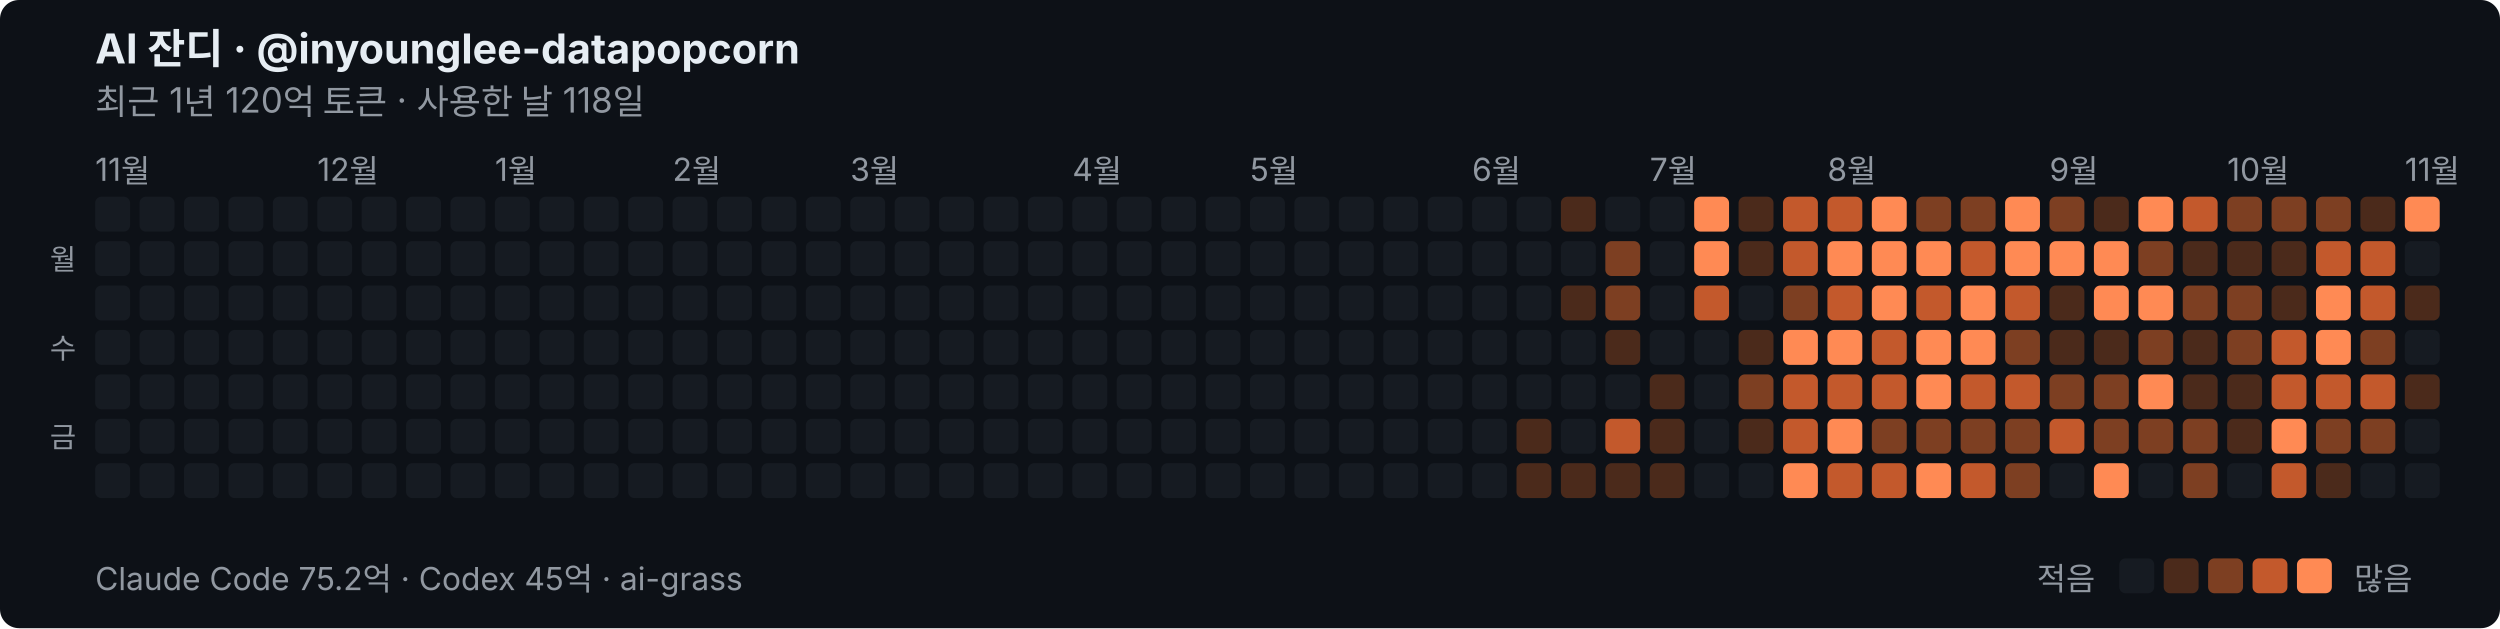
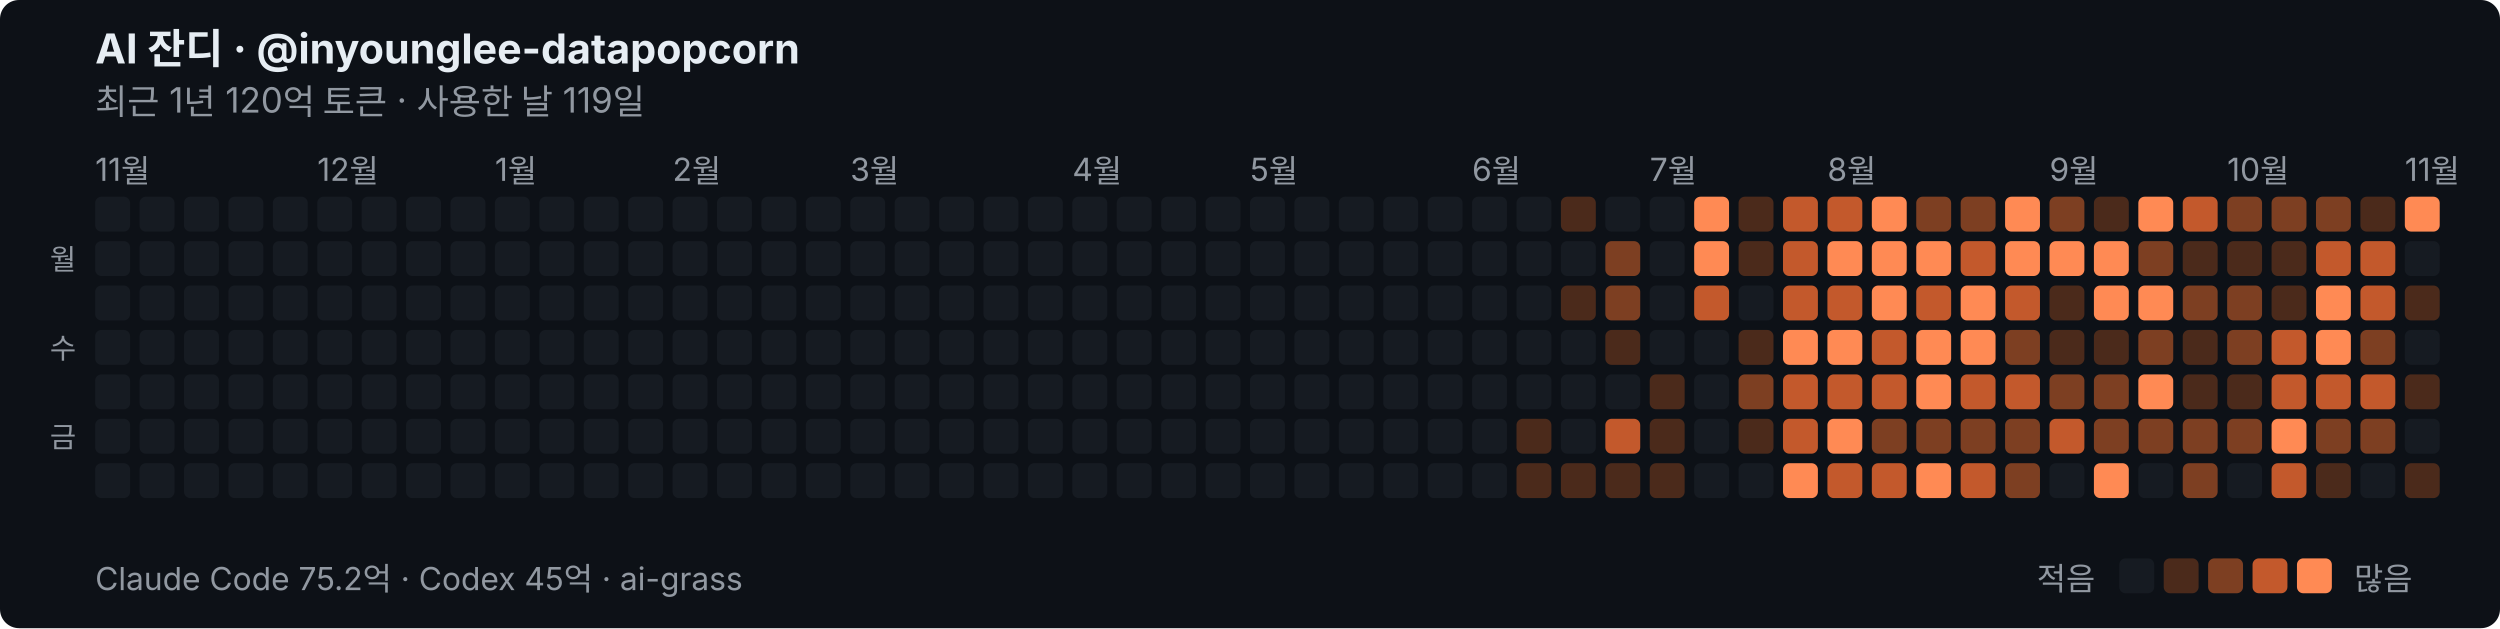
- <svg xmlns="http://www.w3.org/2000/svg" width="788" height="198" viewBox="0 0 788 198" role="img" aria-label="AI 잔디 · @inyounglee-datapopcorn 최근 1년 120억 토큰 · 사용한 날 118일">
+ <svg xmlns="http://www.w3.org/2000/svg" width="788" height="198" viewBox="0 0 788 198" role="img" aria-label="AI 잔디 · @inyounglee-datapopcorn 최근 1년 120억 토큰 · 사용한 날 119일">
  <rect width="788" height="198" rx="6" fill="#0d1117" />
  <g font-family="-apple-system,BlinkMacSystemFont,'Segoe UI','Apple SD Gothic Neo','Malgun Gothic',sans-serif">
    <text x="30" y="20" font-size="13" font-weight="700" fill="#e6edf3">AI 잔디 · @inyounglee-datapopcorn</text>
-     <text x="30" y="36" font-size="11" fill="#9198a1">최근 1년 120억 토큰 · 사용한 날 118일</text>
+     <text x="30" y="36" font-size="11" fill="#9198a1">최근 1년 120억 토큰 · 사용한 날 119일</text>
    <text x="30" y="57" font-size="10" fill="#9198a1">11월</text>
    <text x="100" y="57" font-size="10" fill="#9198a1">12월</text>
    <text x="156" y="57" font-size="10" fill="#9198a1">1월</text>
    <text x="212" y="57" font-size="10" fill="#9198a1">2월</text>
    <text x="268" y="57" font-size="10" fill="#9198a1">3월</text>
    <text x="338" y="57" font-size="10" fill="#9198a1">4월</text>
    <text x="394" y="57" font-size="10" fill="#9198a1">5월</text>
    <text x="464" y="57" font-size="10" fill="#9198a1">6월</text>
    <text x="520" y="57" font-size="10" fill="#9198a1">7월</text>
    <text x="576" y="57" font-size="10" fill="#9198a1">8월</text>
    <text x="646" y="57" font-size="10" fill="#9198a1">9월</text>
    <text x="702" y="57" font-size="10" fill="#9198a1">10월</text>
    <text x="758" y="57" font-size="10" fill="#9198a1">11월</text>
    <text x="24" y="85" font-size="9" text-anchor="end" fill="#9198a1">월</text>
    <text x="24" y="113" font-size="9" text-anchor="end" fill="#9198a1">수</text>
    <text x="24" y="141" font-size="9" text-anchor="end" fill="#9198a1">금</text>
    <rect x="30" y="62" width="11" height="11" rx="2" fill="#161b22" />
    <rect x="30" y="76" width="11" height="11" rx="2" fill="#161b22" />
    <rect x="30" y="90" width="11" height="11" rx="2" fill="#161b22" />
    <rect x="30" y="104" width="11" height="11" rx="2" fill="#161b22" />
    <rect x="30" y="118" width="11" height="11" rx="2" fill="#161b22" />
    <rect x="30" y="132" width="11" height="11" rx="2" fill="#161b22" />
    <rect x="30" y="146" width="11" height="11" rx="2" fill="#161b22" />
    <rect x="44" y="62" width="11" height="11" rx="2" fill="#161b22" />
    <rect x="44" y="76" width="11" height="11" rx="2" fill="#161b22" />
    <rect x="44" y="90" width="11" height="11" rx="2" fill="#161b22" />
    <rect x="44" y="104" width="11" height="11" rx="2" fill="#161b22" />
    <rect x="44" y="118" width="11" height="11" rx="2" fill="#161b22" />
    <rect x="44" y="132" width="11" height="11" rx="2" fill="#161b22" />
    <rect x="44" y="146" width="11" height="11" rx="2" fill="#161b22" />
    <rect x="58" y="62" width="11" height="11" rx="2" fill="#161b22" />
    <rect x="58" y="76" width="11" height="11" rx="2" fill="#161b22" />
    <rect x="58" y="90" width="11" height="11" rx="2" fill="#161b22" />
    <rect x="58" y="104" width="11" height="11" rx="2" fill="#161b22" />
    <rect x="58" y="118" width="11" height="11" rx="2" fill="#161b22" />
    <rect x="58" y="132" width="11" height="11" rx="2" fill="#161b22" />
    <rect x="58" y="146" width="11" height="11" rx="2" fill="#161b22" />
    <rect x="72" y="62" width="11" height="11" rx="2" fill="#161b22" />
    <rect x="72" y="76" width="11" height="11" rx="2" fill="#161b22" />
    <rect x="72" y="90" width="11" height="11" rx="2" fill="#161b22" />
    <rect x="72" y="104" width="11" height="11" rx="2" fill="#161b22" />
    <rect x="72" y="118" width="11" height="11" rx="2" fill="#161b22" />
    <rect x="72" y="132" width="11" height="11" rx="2" fill="#161b22" />
    <rect x="72" y="146" width="11" height="11" rx="2" fill="#161b22" />
    <rect x="86" y="62" width="11" height="11" rx="2" fill="#161b22" />
    <rect x="86" y="76" width="11" height="11" rx="2" fill="#161b22" />
    <rect x="86" y="90" width="11" height="11" rx="2" fill="#161b22" />
    <rect x="86" y="104" width="11" height="11" rx="2" fill="#161b22" />
    <rect x="86" y="118" width="11" height="11" rx="2" fill="#161b22" />
    <rect x="86" y="132" width="11" height="11" rx="2" fill="#161b22" />
    <rect x="86" y="146" width="11" height="11" rx="2" fill="#161b22" />
    <rect x="100" y="62" width="11" height="11" rx="2" fill="#161b22" />
    <rect x="100" y="76" width="11" height="11" rx="2" fill="#161b22" />
    <rect x="100" y="90" width="11" height="11" rx="2" fill="#161b22" />
    <rect x="100" y="104" width="11" height="11" rx="2" fill="#161b22" />
    <rect x="100" y="118" width="11" height="11" rx="2" fill="#161b22" />
    <rect x="100" y="132" width="11" height="11" rx="2" fill="#161b22" />
    <rect x="100" y="146" width="11" height="11" rx="2" fill="#161b22" />
    <rect x="114" y="62" width="11" height="11" rx="2" fill="#161b22" />
    <rect x="114" y="76" width="11" height="11" rx="2" fill="#161b22" />
    <rect x="114" y="90" width="11" height="11" rx="2" fill="#161b22" />
    <rect x="114" y="104" width="11" height="11" rx="2" fill="#161b22" />
    <rect x="114" y="118" width="11" height="11" rx="2" fill="#161b22" />
    <rect x="114" y="132" width="11" height="11" rx="2" fill="#161b22" />
    <rect x="114" y="146" width="11" height="11" rx="2" fill="#161b22" />
    <rect x="128" y="62" width="11" height="11" rx="2" fill="#161b22" />
    <rect x="128" y="76" width="11" height="11" rx="2" fill="#161b22" />
    <rect x="128" y="90" width="11" height="11" rx="2" fill="#161b22" />
    <rect x="128" y="104" width="11" height="11" rx="2" fill="#161b22" />
    <rect x="128" y="118" width="11" height="11" rx="2" fill="#161b22" />
    <rect x="128" y="132" width="11" height="11" rx="2" fill="#161b22" />
    <rect x="128" y="146" width="11" height="11" rx="2" fill="#161b22" />
    <rect x="142" y="62" width="11" height="11" rx="2" fill="#161b22" />
    <rect x="142" y="76" width="11" height="11" rx="2" fill="#161b22" />
    <rect x="142" y="90" width="11" height="11" rx="2" fill="#161b22" />
    <rect x="142" y="104" width="11" height="11" rx="2" fill="#161b22" />
    <rect x="142" y="118" width="11" height="11" rx="2" fill="#161b22" />
    <rect x="142" y="132" width="11" height="11" rx="2" fill="#161b22" />
    <rect x="142" y="146" width="11" height="11" rx="2" fill="#161b22" />
    <rect x="156" y="62" width="11" height="11" rx="2" fill="#161b22" />
    <rect x="156" y="76" width="11" height="11" rx="2" fill="#161b22" />
    <rect x="156" y="90" width="11" height="11" rx="2" fill="#161b22" />
    <rect x="156" y="104" width="11" height="11" rx="2" fill="#161b22" />
    <rect x="156" y="118" width="11" height="11" rx="2" fill="#161b22" />
    <rect x="156" y="132" width="11" height="11" rx="2" fill="#161b22" />
    <rect x="156" y="146" width="11" height="11" rx="2" fill="#161b22" />
    <rect x="170" y="62" width="11" height="11" rx="2" fill="#161b22" />
    <rect x="170" y="76" width="11" height="11" rx="2" fill="#161b22" />
    <rect x="170" y="90" width="11" height="11" rx="2" fill="#161b22" />
    <rect x="170" y="104" width="11" height="11" rx="2" fill="#161b22" />
    <rect x="170" y="118" width="11" height="11" rx="2" fill="#161b22" />
    <rect x="170" y="132" width="11" height="11" rx="2" fill="#161b22" />
    <rect x="170" y="146" width="11" height="11" rx="2" fill="#161b22" />
    <rect x="184" y="62" width="11" height="11" rx="2" fill="#161b22" />
    <rect x="184" y="76" width="11" height="11" rx="2" fill="#161b22" />
    <rect x="184" y="90" width="11" height="11" rx="2" fill="#161b22" />
    <rect x="184" y="104" width="11" height="11" rx="2" fill="#161b22" />
    <rect x="184" y="118" width="11" height="11" rx="2" fill="#161b22" />
    <rect x="184" y="132" width="11" height="11" rx="2" fill="#161b22" />
    <rect x="184" y="146" width="11" height="11" rx="2" fill="#161b22" />
    <rect x="198" y="62" width="11" height="11" rx="2" fill="#161b22" />
    <rect x="198" y="76" width="11" height="11" rx="2" fill="#161b22" />
    <rect x="198" y="90" width="11" height="11" rx="2" fill="#161b22" />
    <rect x="198" y="104" width="11" height="11" rx="2" fill="#161b22" />
    <rect x="198" y="118" width="11" height="11" rx="2" fill="#161b22" />
    <rect x="198" y="132" width="11" height="11" rx="2" fill="#161b22" />
    <rect x="198" y="146" width="11" height="11" rx="2" fill="#161b22" />
    <rect x="212" y="62" width="11" height="11" rx="2" fill="#161b22" />
    <rect x="212" y="76" width="11" height="11" rx="2" fill="#161b22" />
    <rect x="212" y="90" width="11" height="11" rx="2" fill="#161b22" />
    <rect x="212" y="104" width="11" height="11" rx="2" fill="#161b22" />
    <rect x="212" y="118" width="11" height="11" rx="2" fill="#161b22" />
    <rect x="212" y="132" width="11" height="11" rx="2" fill="#161b22" />
    <rect x="212" y="146" width="11" height="11" rx="2" fill="#161b22" />
    <rect x="226" y="62" width="11" height="11" rx="2" fill="#161b22" />
    <rect x="226" y="76" width="11" height="11" rx="2" fill="#161b22" />
    <rect x="226" y="90" width="11" height="11" rx="2" fill="#161b22" />
    <rect x="226" y="104" width="11" height="11" rx="2" fill="#161b22" />
    <rect x="226" y="118" width="11" height="11" rx="2" fill="#161b22" />
    <rect x="226" y="132" width="11" height="11" rx="2" fill="#161b22" />
    <rect x="226" y="146" width="11" height="11" rx="2" fill="#161b22" />
    <rect x="240" y="62" width="11" height="11" rx="2" fill="#161b22" />
    <rect x="240" y="76" width="11" height="11" rx="2" fill="#161b22" />
    <rect x="240" y="90" width="11" height="11" rx="2" fill="#161b22" />
    <rect x="240" y="104" width="11" height="11" rx="2" fill="#161b22" />
    <rect x="240" y="118" width="11" height="11" rx="2" fill="#161b22" />
    <rect x="240" y="132" width="11" height="11" rx="2" fill="#161b22" />
    <rect x="240" y="146" width="11" height="11" rx="2" fill="#161b22" />
    <rect x="254" y="62" width="11" height="11" rx="2" fill="#161b22" />
    <rect x="254" y="76" width="11" height="11" rx="2" fill="#161b22" />
    <rect x="254" y="90" width="11" height="11" rx="2" fill="#161b22" />
    <rect x="254" y="104" width="11" height="11" rx="2" fill="#161b22" />
    <rect x="254" y="118" width="11" height="11" rx="2" fill="#161b22" />
    <rect x="254" y="132" width="11" height="11" rx="2" fill="#161b22" />
    <rect x="254" y="146" width="11" height="11" rx="2" fill="#161b22" />
    <rect x="268" y="62" width="11" height="11" rx="2" fill="#161b22" />
    <rect x="268" y="76" width="11" height="11" rx="2" fill="#161b22" />
    <rect x="268" y="90" width="11" height="11" rx="2" fill="#161b22" />
    <rect x="268" y="104" width="11" height="11" rx="2" fill="#161b22" />
    <rect x="268" y="118" width="11" height="11" rx="2" fill="#161b22" />
    <rect x="268" y="132" width="11" height="11" rx="2" fill="#161b22" />
    <rect x="268" y="146" width="11" height="11" rx="2" fill="#161b22" />
    <rect x="282" y="62" width="11" height="11" rx="2" fill="#161b22" />
    <rect x="282" y="76" width="11" height="11" rx="2" fill="#161b22" />
    <rect x="282" y="90" width="11" height="11" rx="2" fill="#161b22" />
    <rect x="282" y="104" width="11" height="11" rx="2" fill="#161b22" />
    <rect x="282" y="118" width="11" height="11" rx="2" fill="#161b22" />
    <rect x="282" y="132" width="11" height="11" rx="2" fill="#161b22" />
    <rect x="282" y="146" width="11" height="11" rx="2" fill="#161b22" />
    <rect x="296" y="62" width="11" height="11" rx="2" fill="#161b22" />
    <rect x="296" y="76" width="11" height="11" rx="2" fill="#161b22" />
    <rect x="296" y="90" width="11" height="11" rx="2" fill="#161b22" />
    <rect x="296" y="104" width="11" height="11" rx="2" fill="#161b22" />
    <rect x="296" y="118" width="11" height="11" rx="2" fill="#161b22" />
    <rect x="296" y="132" width="11" height="11" rx="2" fill="#161b22" />
    <rect x="296" y="146" width="11" height="11" rx="2" fill="#161b22" />
    <rect x="310" y="62" width="11" height="11" rx="2" fill="#161b22" />
    <rect x="310" y="76" width="11" height="11" rx="2" fill="#161b22" />
    <rect x="310" y="90" width="11" height="11" rx="2" fill="#161b22" />
    <rect x="310" y="104" width="11" height="11" rx="2" fill="#161b22" />
    <rect x="310" y="118" width="11" height="11" rx="2" fill="#161b22" />
    <rect x="310" y="132" width="11" height="11" rx="2" fill="#161b22" />
    <rect x="310" y="146" width="11" height="11" rx="2" fill="#161b22" />
    <rect x="324" y="62" width="11" height="11" rx="2" fill="#161b22" />
    <rect x="324" y="76" width="11" height="11" rx="2" fill="#161b22" />
    <rect x="324" y="90" width="11" height="11" rx="2" fill="#161b22" />
    <rect x="324" y="104" width="11" height="11" rx="2" fill="#161b22" />
    <rect x="324" y="118" width="11" height="11" rx="2" fill="#161b22" />
    <rect x="324" y="132" width="11" height="11" rx="2" fill="#161b22" />
    <rect x="324" y="146" width="11" height="11" rx="2" fill="#161b22" />
    <rect x="338" y="62" width="11" height="11" rx="2" fill="#161b22" />
    <rect x="338" y="76" width="11" height="11" rx="2" fill="#161b22" />
    <rect x="338" y="90" width="11" height="11" rx="2" fill="#161b22" />
    <rect x="338" y="104" width="11" height="11" rx="2" fill="#161b22" />
    <rect x="338" y="118" width="11" height="11" rx="2" fill="#161b22" />
    <rect x="338" y="132" width="11" height="11" rx="2" fill="#161b22" />
    <rect x="338" y="146" width="11" height="11" rx="2" fill="#161b22" />
    <rect x="352" y="62" width="11" height="11" rx="2" fill="#161b22" />
    <rect x="352" y="76" width="11" height="11" rx="2" fill="#161b22" />
    <rect x="352" y="90" width="11" height="11" rx="2" fill="#161b22" />
    <rect x="352" y="104" width="11" height="11" rx="2" fill="#161b22" />
    <rect x="352" y="118" width="11" height="11" rx="2" fill="#161b22" />
    <rect x="352" y="132" width="11" height="11" rx="2" fill="#161b22" />
    <rect x="352" y="146" width="11" height="11" rx="2" fill="#161b22" />
    <rect x="366" y="62" width="11" height="11" rx="2" fill="#161b22" />
    <rect x="366" y="76" width="11" height="11" rx="2" fill="#161b22" />
    <rect x="366" y="90" width="11" height="11" rx="2" fill="#161b22" />
    <rect x="366" y="104" width="11" height="11" rx="2" fill="#161b22" />
    <rect x="366" y="118" width="11" height="11" rx="2" fill="#161b22" />
    <rect x="366" y="132" width="11" height="11" rx="2" fill="#161b22" />
    <rect x="366" y="146" width="11" height="11" rx="2" fill="#161b22" />
    <rect x="380" y="62" width="11" height="11" rx="2" fill="#161b22" />
    <rect x="380" y="76" width="11" height="11" rx="2" fill="#161b22" />
    <rect x="380" y="90" width="11" height="11" rx="2" fill="#161b22" />
    <rect x="380" y="104" width="11" height="11" rx="2" fill="#161b22" />
    <rect x="380" y="118" width="11" height="11" rx="2" fill="#161b22" />
    <rect x="380" y="132" width="11" height="11" rx="2" fill="#161b22" />
    <rect x="380" y="146" width="11" height="11" rx="2" fill="#161b22" />
    <rect x="394" y="62" width="11" height="11" rx="2" fill="#161b22" />
    <rect x="394" y="76" width="11" height="11" rx="2" fill="#161b22" />
    <rect x="394" y="90" width="11" height="11" rx="2" fill="#161b22" />
    <rect x="394" y="104" width="11" height="11" rx="2" fill="#161b22" />
    <rect x="394" y="118" width="11" height="11" rx="2" fill="#161b22" />
    <rect x="394" y="132" width="11" height="11" rx="2" fill="#161b22" />
    <rect x="394" y="146" width="11" height="11" rx="2" fill="#161b22" />
    <rect x="408" y="62" width="11" height="11" rx="2" fill="#161b22" />
    <rect x="408" y="76" width="11" height="11" rx="2" fill="#161b22" />
    <rect x="408" y="90" width="11" height="11" rx="2" fill="#161b22" />
    <rect x="408" y="104" width="11" height="11" rx="2" fill="#161b22" />
    <rect x="408" y="118" width="11" height="11" rx="2" fill="#161b22" />
    <rect x="408" y="132" width="11" height="11" rx="2" fill="#161b22" />
    <rect x="408" y="146" width="11" height="11" rx="2" fill="#161b22" />
    <rect x="422" y="62" width="11" height="11" rx="2" fill="#161b22" />
    <rect x="422" y="76" width="11" height="11" rx="2" fill="#161b22" />
    <rect x="422" y="90" width="11" height="11" rx="2" fill="#161b22" />
    <rect x="422" y="104" width="11" height="11" rx="2" fill="#161b22" />
    <rect x="422" y="118" width="11" height="11" rx="2" fill="#161b22" />
    <rect x="422" y="132" width="11" height="11" rx="2" fill="#161b22" />
    <rect x="422" y="146" width="11" height="11" rx="2" fill="#161b22" />
    <rect x="436" y="62" width="11" height="11" rx="2" fill="#161b22" />
    <rect x="436" y="76" width="11" height="11" rx="2" fill="#161b22" />
    <rect x="436" y="90" width="11" height="11" rx="2" fill="#161b22" />
    <rect x="436" y="104" width="11" height="11" rx="2" fill="#161b22" />
    <rect x="436" y="118" width="11" height="11" rx="2" fill="#161b22" />
    <rect x="436" y="132" width="11" height="11" rx="2" fill="#161b22" />
    <rect x="436" y="146" width="11" height="11" rx="2" fill="#161b22" />
    <rect x="450" y="62" width="11" height="11" rx="2" fill="#161b22" />
    <rect x="450" y="76" width="11" height="11" rx="2" fill="#161b22" />
    <rect x="450" y="90" width="11" height="11" rx="2" fill="#161b22" />
    <rect x="450" y="104" width="11" height="11" rx="2" fill="#161b22" />
    <rect x="450" y="118" width="11" height="11" rx="2" fill="#161b22" />
    <rect x="450" y="132" width="11" height="11" rx="2" fill="#161b22" />
    <rect x="450" y="146" width="11" height="11" rx="2" fill="#161b22" />
    <rect x="464" y="62" width="11" height="11" rx="2" fill="#161b22" />
    <rect x="464" y="76" width="11" height="11" rx="2" fill="#161b22" />
    <rect x="464" y="90" width="11" height="11" rx="2" fill="#161b22" />
    <rect x="464" y="104" width="11" height="11" rx="2" fill="#161b22" />
    <rect x="464" y="118" width="11" height="11" rx="2" fill="#161b22" />
    <rect x="464" y="132" width="11" height="11" rx="2" fill="#161b22" />
    <rect x="464" y="146" width="11" height="11" rx="2" fill="#161b22" />
    <rect x="478" y="62" width="11" height="11" rx="2" fill="#161b22" />
    <rect x="478" y="76" width="11" height="11" rx="2" fill="#161b22" />
    <rect x="478" y="90" width="11" height="11" rx="2" fill="#161b22" />
    <rect x="478" y="104" width="11" height="11" rx="2" fill="#161b22" />
    <rect x="478" y="118" width="11" height="11" rx="2" fill="#161b22" />
    <rect x="478" y="132" width="11" height="11" rx="2" fill="#4b2a1b" />
    <rect x="478" y="146" width="11" height="11" rx="2" fill="#4b2a1b" />
    <rect x="492" y="62" width="11" height="11" rx="2" fill="#4b2a1b" />
    <rect x="492" y="76" width="11" height="11" rx="2" fill="#161b22" />
    <rect x="492" y="90" width="11" height="11" rx="2" fill="#4b2a1b" />
    <rect x="492" y="104" width="11" height="11" rx="2" fill="#161b22" />
    <rect x="492" y="118" width="11" height="11" rx="2" fill="#161b22" />
    <rect x="492" y="132" width="11" height="11" rx="2" fill="#161b22" />
    <rect x="492" y="146" width="11" height="11" rx="2" fill="#4b2a1b" />
    <rect x="506" y="62" width="11" height="11" rx="2" fill="#161b22" />
    <rect x="506" y="76" width="11" height="11" rx="2" fill="#7d3f22" />
    <rect x="506" y="90" width="11" height="11" rx="2" fill="#7d3f22" />
    <rect x="506" y="104" width="11" height="11" rx="2" fill="#4b2a1b" />
    <rect x="506" y="118" width="11" height="11" rx="2" fill="#161b22" />
    <rect x="506" y="132" width="11" height="11" rx="2" fill="#c3592c" />
    <rect x="506" y="146" width="11" height="11" rx="2" fill="#4b2a1b" />
    <rect x="520" y="62" width="11" height="11" rx="2" fill="#161b22" />
    <rect x="520" y="76" width="11" height="11" rx="2" fill="#161b22" />
    <rect x="520" y="90" width="11" height="11" rx="2" fill="#161b22" />
    <rect x="520" y="104" width="11" height="11" rx="2" fill="#161b22" />
    <rect x="520" y="118" width="11" height="11" rx="2" fill="#4b2a1b" />
    <rect x="520" y="132" width="11" height="11" rx="2" fill="#4b2a1b" />
    <rect x="520" y="146" width="11" height="11" rx="2" fill="#4b2a1b" />
    <rect x="534" y="62" width="11" height="11" rx="2" fill="#ff8a54" />
    <rect x="534" y="76" width="11" height="11" rx="2" fill="#ff8a54" />
    <rect x="534" y="90" width="11" height="11" rx="2" fill="#c3592c" />
    <rect x="534" y="104" width="11" height="11" rx="2" fill="#161b22" />
    <rect x="534" y="118" width="11" height="11" rx="2" fill="#161b22" />
    <rect x="534" y="132" width="11" height="11" rx="2" fill="#161b22" />
    <rect x="534" y="146" width="11" height="11" rx="2" fill="#161b22" />
    <rect x="548" y="62" width="11" height="11" rx="2" fill="#4b2a1b" />
    <rect x="548" y="76" width="11" height="11" rx="2" fill="#4b2a1b" />
    <rect x="548" y="90" width="11" height="11" rx="2" fill="#161b22" />
    <rect x="548" y="104" width="11" height="11" rx="2" fill="#4b2a1b" />
    <rect x="548" y="118" width="11" height="11" rx="2" fill="#7d3f22" />
    <rect x="548" y="132" width="11" height="11" rx="2" fill="#4b2a1b" />
    <rect x="548" y="146" width="11" height="11" rx="2" fill="#161b22" />
    <rect x="562" y="62" width="11" height="11" rx="2" fill="#c3592c" />
    <rect x="562" y="76" width="11" height="11" rx="2" fill="#c3592c" />
-     <rect x="562" y="90" width="11" height="11" rx="2" fill="#7d3f22" />
+     <rect x="562" y="90" width="11" height="11" rx="2" fill="#c3592c" />
    <rect x="562" y="104" width="11" height="11" rx="2" fill="#ff8a54" />
    <rect x="562" y="118" width="11" height="11" rx="2" fill="#c3592c" />
    <rect x="562" y="132" width="11" height="11" rx="2" fill="#c3592c" />
    <rect x="562" y="146" width="11" height="11" rx="2" fill="#ff8a54" />
    <rect x="576" y="62" width="11" height="11" rx="2" fill="#c3592c" />
    <rect x="576" y="76" width="11" height="11" rx="2" fill="#ff8a54" />
    <rect x="576" y="90" width="11" height="11" rx="2" fill="#c3592c" />
    <rect x="576" y="104" width="11" height="11" rx="2" fill="#ff8a54" />
    <rect x="576" y="118" width="11" height="11" rx="2" fill="#c3592c" />
    <rect x="576" y="132" width="11" height="11" rx="2" fill="#ff8a54" />
    <rect x="576" y="146" width="11" height="11" rx="2" fill="#c3592c" />
    <rect x="590" y="62" width="11" height="11" rx="2" fill="#ff8a54" />
    <rect x="590" y="76" width="11" height="11" rx="2" fill="#ff8a54" />
    <rect x="590" y="90" width="11" height="11" rx="2" fill="#ff8a54" />
    <rect x="590" y="104" width="11" height="11" rx="2" fill="#c3592c" />
    <rect x="590" y="118" width="11" height="11" rx="2" fill="#c3592c" />
    <rect x="590" y="132" width="11" height="11" rx="2" fill="#7d3f22" />
    <rect x="590" y="146" width="11" height="11" rx="2" fill="#c3592c" />
    <rect x="604" y="62" width="11" height="11" rx="2" fill="#7d3f22" />
    <rect x="604" y="76" width="11" height="11" rx="2" fill="#ff8a54" />
    <rect x="604" y="90" width="11" height="11" rx="2" fill="#c3592c" />
    <rect x="604" y="104" width="11" height="11" rx="2" fill="#ff8a54" />
    <rect x="604" y="118" width="11" height="11" rx="2" fill="#ff8a54" />
    <rect x="604" y="132" width="11" height="11" rx="2" fill="#7d3f22" />
    <rect x="604" y="146" width="11" height="11" rx="2" fill="#ff8a54" />
    <rect x="618" y="62" width="11" height="11" rx="2" fill="#7d3f22" />
    <rect x="618" y="76" width="11" height="11" rx="2" fill="#c3592c" />
    <rect x="618" y="90" width="11" height="11" rx="2" fill="#ff8a54" />
    <rect x="618" y="104" width="11" height="11" rx="2" fill="#ff8a54" />
    <rect x="618" y="118" width="11" height="11" rx="2" fill="#c3592c" />
    <rect x="618" y="132" width="11" height="11" rx="2" fill="#7d3f22" />
    <rect x="618" y="146" width="11" height="11" rx="2" fill="#c3592c" />
    <rect x="632" y="62" width="11" height="11" rx="2" fill="#ff8a54" />
    <rect x="632" y="76" width="11" height="11" rx="2" fill="#ff8a54" />
    <rect x="632" y="90" width="11" height="11" rx="2" fill="#c3592c" />
    <rect x="632" y="104" width="11" height="11" rx="2" fill="#7d3f22" />
    <rect x="632" y="118" width="11" height="11" rx="2" fill="#c3592c" />
    <rect x="632" y="132" width="11" height="11" rx="2" fill="#7d3f22" />
    <rect x="632" y="146" width="11" height="11" rx="2" fill="#7d3f22" />
    <rect x="646" y="62" width="11" height="11" rx="2" fill="#7d3f22" />
    <rect x="646" y="76" width="11" height="11" rx="2" fill="#ff8a54" />
    <rect x="646" y="90" width="11" height="11" rx="2" fill="#4b2a1b" />
    <rect x="646" y="104" width="11" height="11" rx="2" fill="#4b2a1b" />
    <rect x="646" y="118" width="11" height="11" rx="2" fill="#7d3f22" />
    <rect x="646" y="132" width="11" height="11" rx="2" fill="#c3592c" />
    <rect x="646" y="146" width="11" height="11" rx="2" fill="#161b22" />
    <rect x="660" y="62" width="11" height="11" rx="2" fill="#4b2a1b" />
    <rect x="660" y="76" width="11" height="11" rx="2" fill="#ff8a54" />
    <rect x="660" y="90" width="11" height="11" rx="2" fill="#ff8a54" />
    <rect x="660" y="104" width="11" height="11" rx="2" fill="#4b2a1b" />
    <rect x="660" y="118" width="11" height="11" rx="2" fill="#7d3f22" />
    <rect x="660" y="132" width="11" height="11" rx="2" fill="#7d3f22" />
    <rect x="660" y="146" width="11" height="11" rx="2" fill="#ff8a54" />
    <rect x="674" y="62" width="11" height="11" rx="2" fill="#ff8a54" />
    <rect x="674" y="76" width="11" height="11" rx="2" fill="#7d3f22" />
    <rect x="674" y="90" width="11" height="11" rx="2" fill="#ff8a54" />
    <rect x="674" y="104" width="11" height="11" rx="2" fill="#7d3f22" />
    <rect x="674" y="118" width="11" height="11" rx="2" fill="#ff8a54" />
    <rect x="674" y="132" width="11" height="11" rx="2" fill="#7d3f22" />
    <rect x="674" y="146" width="11" height="11" rx="2" fill="#161b22" />
    <rect x="688" y="62" width="11" height="11" rx="2" fill="#c3592c" />
    <rect x="688" y="76" width="11" height="11" rx="2" fill="#4b2a1b" />
    <rect x="688" y="90" width="11" height="11" rx="2" fill="#7d3f22" />
    <rect x="688" y="104" width="11" height="11" rx="2" fill="#4b2a1b" />
    <rect x="688" y="118" width="11" height="11" rx="2" fill="#4b2a1b" />
    <rect x="688" y="132" width="11" height="11" rx="2" fill="#7d3f22" />
    <rect x="688" y="146" width="11" height="11" rx="2" fill="#7d3f22" />
    <rect x="702" y="62" width="11" height="11" rx="2" fill="#7d3f22" />
    <rect x="702" y="76" width="11" height="11" rx="2" fill="#4b2a1b" />
    <rect x="702" y="90" width="11" height="11" rx="2" fill="#7d3f22" />
    <rect x="702" y="104" width="11" height="11" rx="2" fill="#7d3f22" />
    <rect x="702" y="118" width="11" height="11" rx="2" fill="#4b2a1b" />
-     <rect x="702" y="132" width="11" height="11" rx="2" fill="#4b2a1b" />
+     <rect x="702" y="132" width="11" height="11" rx="2" fill="#7d3f22" />
    <rect x="702" y="146" width="11" height="11" rx="2" fill="#161b22" />
    <rect x="716" y="62" width="11" height="11" rx="2" fill="#7d3f22" />
    <rect x="716" y="76" width="11" height="11" rx="2" fill="#4b2a1b" />
    <rect x="716" y="90" width="11" height="11" rx="2" fill="#4b2a1b" />
    <rect x="716" y="104" width="11" height="11" rx="2" fill="#c3592c" />
    <rect x="716" y="118" width="11" height="11" rx="2" fill="#c3592c" />
    <rect x="716" y="132" width="11" height="11" rx="2" fill="#ff8a54" />
    <rect x="716" y="146" width="11" height="11" rx="2" fill="#c3592c" />
    <rect x="730" y="62" width="11" height="11" rx="2" fill="#7d3f22" />
    <rect x="730" y="76" width="11" height="11" rx="2" fill="#c3592c" />
    <rect x="730" y="90" width="11" height="11" rx="2" fill="#ff8a54" />
    <rect x="730" y="104" width="11" height="11" rx="2" fill="#ff8a54" />
    <rect x="730" y="118" width="11" height="11" rx="2" fill="#c3592c" />
    <rect x="730" y="132" width="11" height="11" rx="2" fill="#7d3f22" />
    <rect x="730" y="146" width="11" height="11" rx="2" fill="#4b2a1b" />
    <rect x="744" y="62" width="11" height="11" rx="2" fill="#4b2a1b" />
    <rect x="744" y="76" width="11" height="11" rx="2" fill="#c3592c" />
    <rect x="744" y="90" width="11" height="11" rx="2" fill="#c3592c" />
    <rect x="744" y="104" width="11" height="11" rx="2" fill="#7d3f22" />
    <rect x="744" y="118" width="11" height="11" rx="2" fill="#c3592c" />
    <rect x="744" y="132" width="11" height="11" rx="2" fill="#7d3f22" />
    <rect x="744" y="146" width="11" height="11" rx="2" fill="#161b22" />
    <rect x="758" y="62" width="11" height="11" rx="2" fill="#ff8a54" />
    <rect x="758" y="76" width="11" height="11" rx="2" fill="#161b22" />
    <rect x="758" y="90" width="11" height="11" rx="2" fill="#4b2a1b" />
    <rect x="758" y="104" width="11" height="11" rx="2" fill="#161b22" />
    <rect x="758" y="118" width="11" height="11" rx="2" fill="#4b2a1b" />
    <rect x="758" y="132" width="11" height="11" rx="2" fill="#161b22" />
-     <rect x="758" y="146" width="11" height="11" rx="2" fill="#161b22" />
+     <rect x="758" y="146" width="11" height="11" rx="2" fill="#4b2a1b" />
    <text x="30" y="186" font-size="10" fill="#9198a1">Claude Code 75.2억 · Codex 45억 · ai-grass</text>
    <text x="642" y="186" font-size="10" fill="#9198a1">적음</text>
    <rect x="668" y="176" width="11" height="11" rx="2" fill="#161b22" />
    <rect x="682" y="176" width="11" height="11" rx="2" fill="#4b2a1b" />
    <rect x="696" y="176" width="11" height="11" rx="2" fill="#7d3f22" />
    <rect x="710" y="176" width="11" height="11" rx="2" fill="#c3592c" />
    <rect x="724" y="176" width="11" height="11" rx="2" fill="#ff8a54" />
    <text x="742" y="186" font-size="10" fill="#9198a1">많음</text>
  </g>
</svg>
